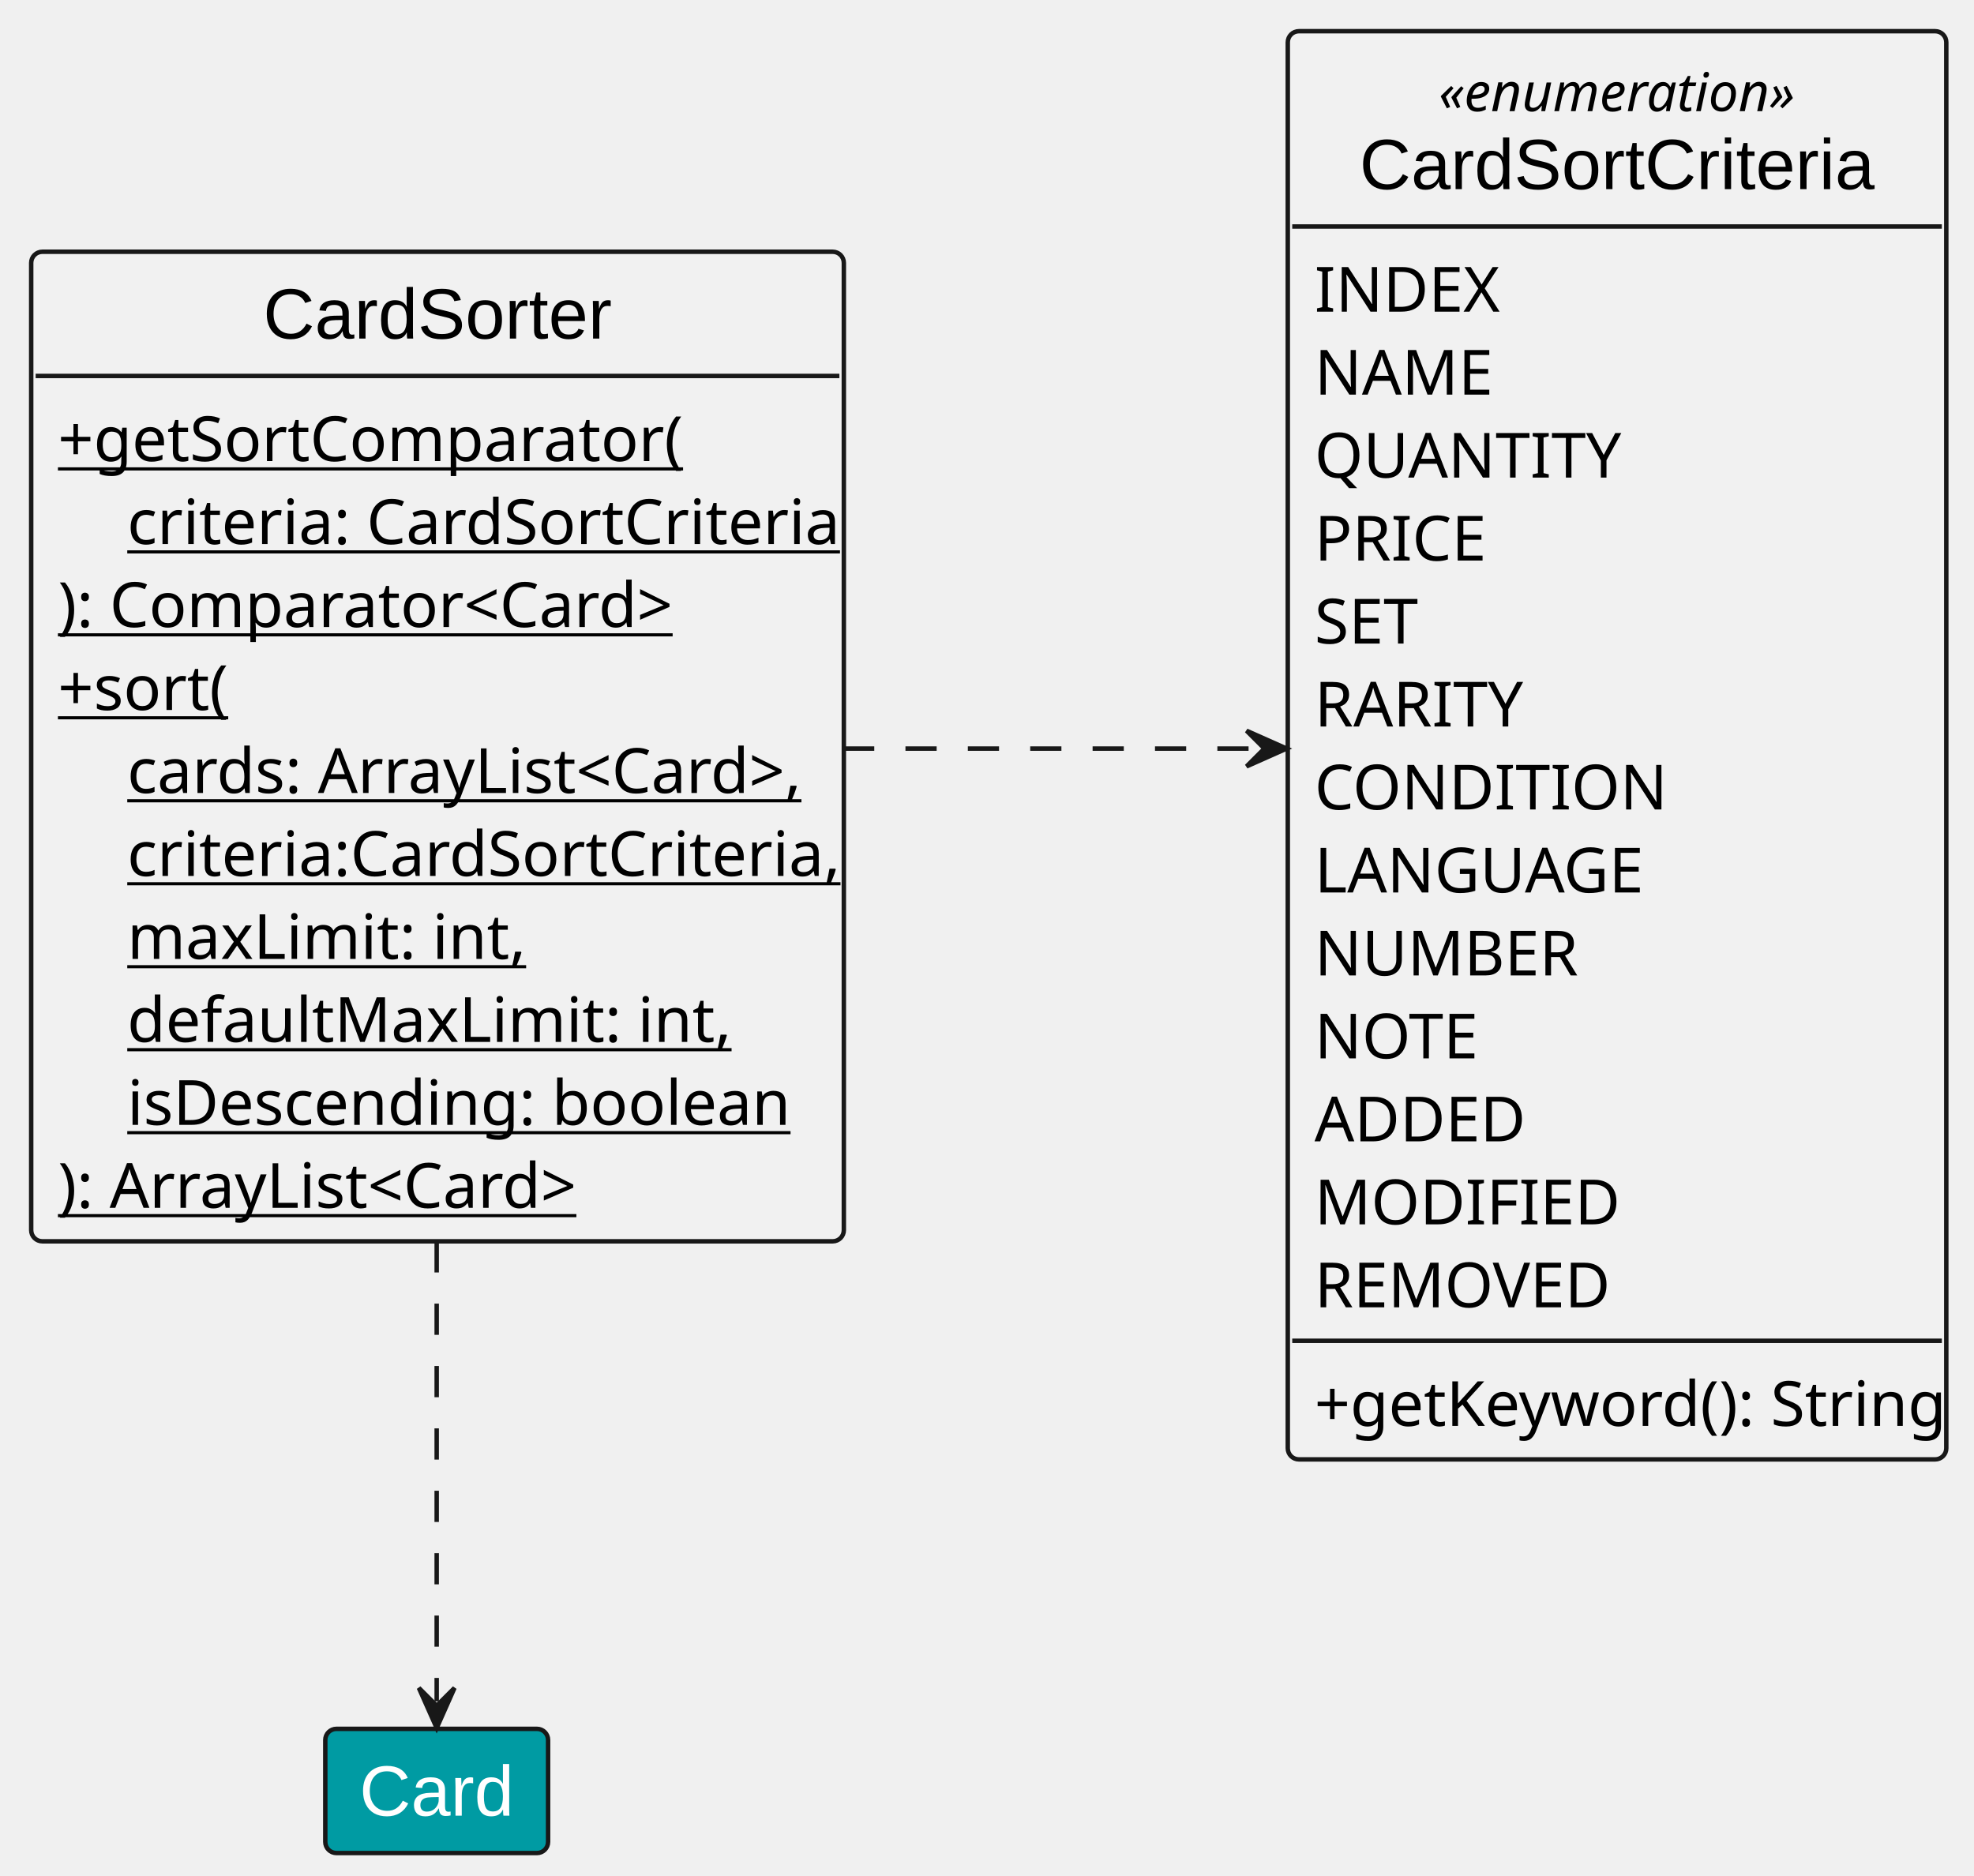
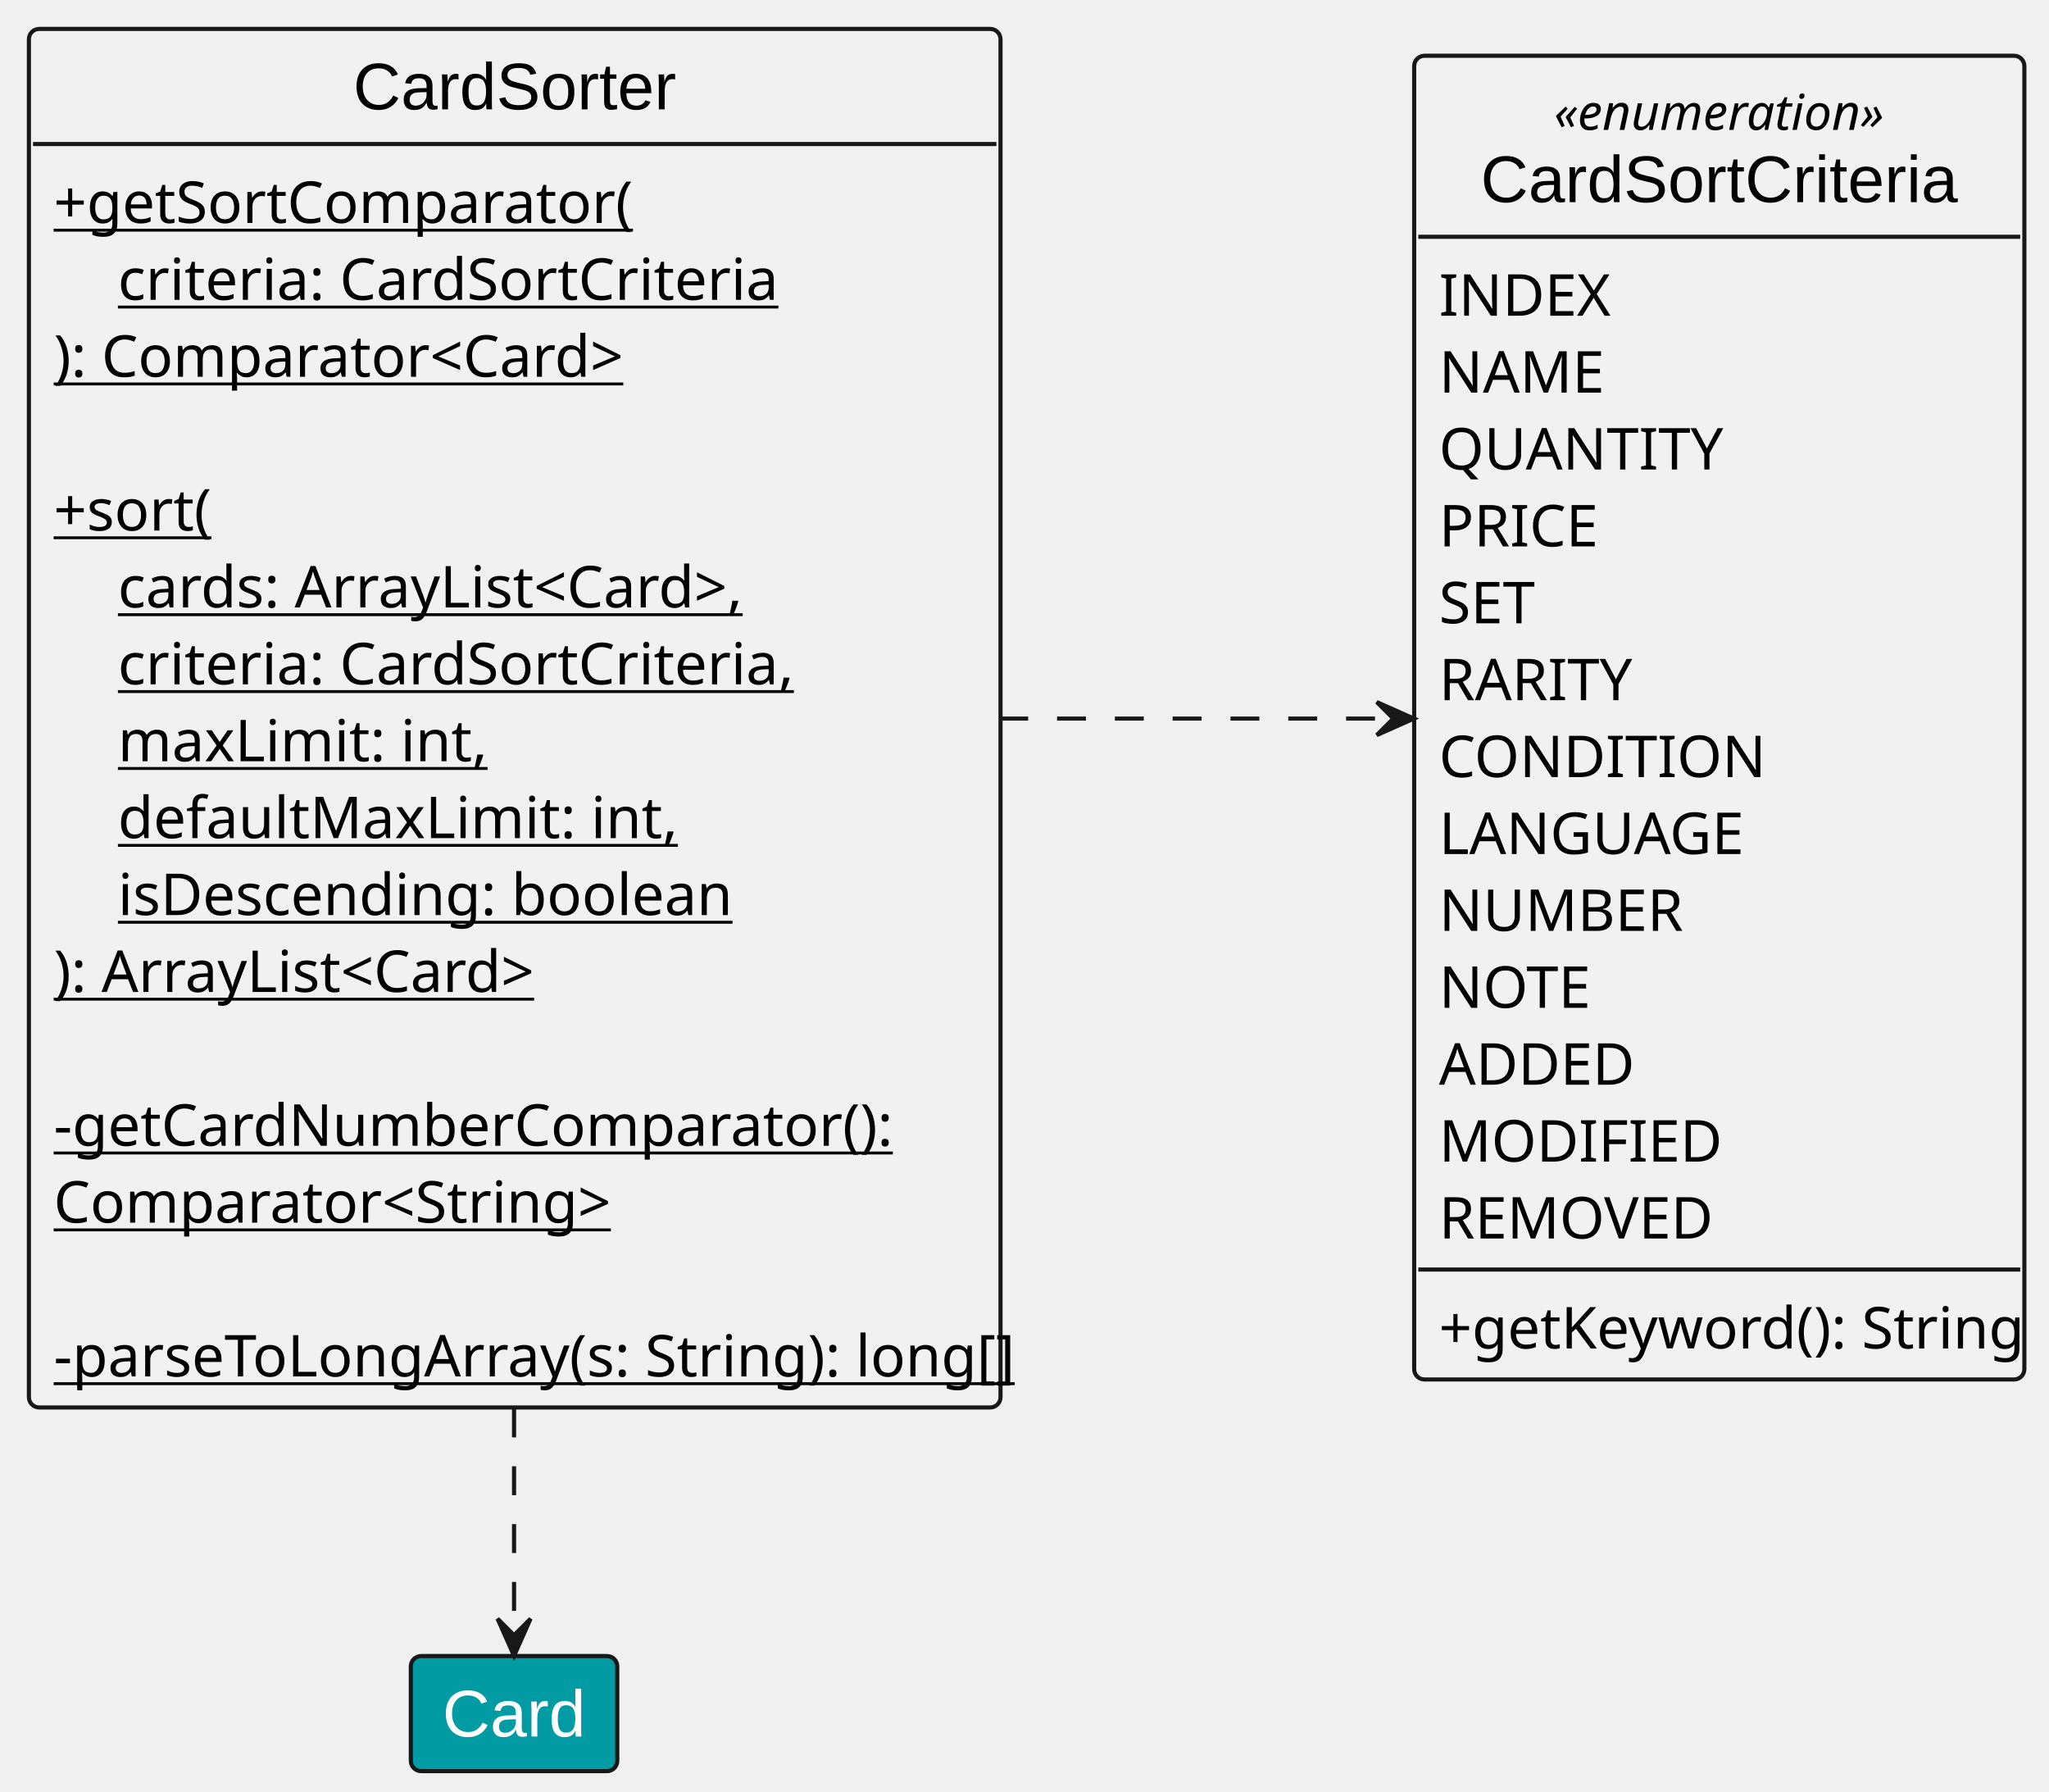
- <svg xmlns="http://www.w3.org/2000/svg" contentStyleType="text/css" data-diagram-type="CLASS" height="421px" preserveAspectRatio="none" style="width:443px;height:421px;background:#FFFFFF;" version="1.1" viewBox="0 0 443 421" width="443px" zoomAndPan="magnify">
+ <svg xmlns="http://www.w3.org/2000/svg" contentStyleType="text/css" data-diagram-type="CLASS" height="347.2px" preserveAspectRatio="none" style="width:397px;height:347px;background:#FFFFFF;" version="1.1" viewBox="0 0 397 347" width="397.6px" zoomAndPan="magnify">
  <defs />
  <g>
    <g class="entity" data-qualified-name="Card" data-source-line="7" id="ent0002">
-       <rect fill="#009BA3" height="27.875" rx="2.5" ry="2.5" style="stroke:#181818;stroke-width:1;" width="50" x="73" y="388" />
-       <text fill="#FFFFFF" font-family="Arial" font-size="16" lengthAdjust="spacing" textLength="34.68" x="80.66" y="407.484">Card</text>
+       <rect fill="#009BA3" height="22.3" rx="2" ry="2" style="stroke:#181818;stroke-width:0.8;" width="40" x="79.6" y="320.8" />
+       <text fill="#FFFFFF" font-family="Arial" font-size="12.8" lengthAdjust="spacing" textLength="27.744" x="85.728" y="336.387">Card</text>
    </g>
    <g class="entity" data-qualified-name="CardSorter" data-source-line="9" id="ent0003">
-       <rect fill="#F1F1F1" height="222.086" rx="2.5" ry="2.5" style="stroke:#181818;stroke-width:1;" width="182.372" x="7" y="56.5" />
-       <text fill="#000000" font-family="Arial" font-size="16" lengthAdjust="spacing" textLength="78.25" x="59.061" y="75.984">CardSorter</text>
-       <line style="stroke:#181818;stroke-width:1;" x1="8" x2="188.372" y1="84.375" y2="84.375" />
-       <text fill="#000000" font-family="sans-serif" font-size="14" lengthAdjust="spacing" text-decoration="underline" textLength="131.893" x="13" y="103.482">+getSortComparator(</text>
-       <text fill="#000000" font-family="sans-serif" font-size="14" lengthAdjust="spacing" text-decoration="underline" textLength="150.924" x="28.559" y="122.103">criteria: CardSortCriteria</text>
-       <text fill="#000000" font-family="sans-serif" font-size="14" lengthAdjust="spacing" text-decoration="underline" textLength="133.055" x="13" y="140.725">): Comparator&lt;Card&gt;</text>
-       <text fill="#000000" font-family="sans-serif" font-size="14" lengthAdjust="spacing" text-decoration="underline" textLength="36.176" x="13" y="159.346">+sort(</text>
-       <text fill="#000000" font-family="sans-serif" font-size="14" lengthAdjust="spacing" text-decoration="underline" textLength="147.834" x="28.559" y="177.967">cards: ArrayList&lt;Card&gt;,</text>
-       <text fill="#000000" font-family="sans-serif" font-size="14" lengthAdjust="spacing" text-decoration="underline" textLength="150.924" x="28.559" y="196.588">criteria:CardSortCriteria,</text>
-       <text fill="#000000" font-family="sans-serif" font-size="14" lengthAdjust="spacing" text-decoration="underline" textLength="82.462" x="28.559" y="215.209">maxLimit: int,</text>
-       <text fill="#000000" font-family="sans-serif" font-size="14" lengthAdjust="spacing" text-decoration="underline" textLength="124.496" x="28.559" y="233.83">defaultMaxLimit: int,</text>
-       <text fill="#000000" font-family="sans-serif" font-size="14" lengthAdjust="spacing" text-decoration="underline" textLength="141.654" x="28.559" y="252.451">isDescending: boolean</text>
-       <text fill="#000000" font-family="sans-serif" font-size="14" lengthAdjust="spacing" text-decoration="underline" textLength="114.372" x="13" y="271.072">): ArrayList&lt;Card&gt;</text>
+       <rect fill="#F1F1F1" height="267.05" rx="2" ry="2" style="stroke:#181818;stroke-width:0.8;" width="188.253" x="5.6" y="5.6" />
+       <text fill="#000000" font-family="Arial" font-size="12.8" lengthAdjust="spacing" textLength="62.6" x="68.427" y="21.188">CardSorter</text>
+       <line style="stroke:#181818;stroke-width:0.8;" x1="6.4" x2="193.053" y1="27.9" y2="27.9" />
+       <text fill="#000000" font-family="sans-serif" font-size="11.2" lengthAdjust="spacing" text-decoration="underline" textLength="105.514" x="10.4" y="43.186">+getSortComparator(</text>
+       <text fill="#000000" font-family="sans-serif" font-size="11.2" lengthAdjust="spacing" text-decoration="underline" textLength="120.739" x="22.847" y="58.083">criteria: CardSortCriteria</text>
+       <text fill="#000000" font-family="sans-serif" font-size="11.2" lengthAdjust="spacing" text-decoration="underline" textLength="106.444" x="10.4" y="72.98">): Comparator&lt;Card&gt;</text>
+       <text fill="#000000" font-family="sans-serif" font-size="11.2" lengthAdjust="spacing" textLength="3.112" x="10.4" y="87.877"> </text>
+       <text fill="#000000" font-family="sans-serif" font-size="11.2" lengthAdjust="spacing" text-decoration="underline" textLength="28.941" x="10.4" y="102.773">+sort(</text>
+       <text fill="#000000" font-family="sans-serif" font-size="11.2" lengthAdjust="spacing" text-decoration="underline" textLength="118.267" x="22.847" y="117.67">cards: ArrayList&lt;Card&gt;,</text>
+       <text fill="#000000" font-family="sans-serif" font-size="11.2" lengthAdjust="spacing" text-decoration="underline" textLength="123.851" x="22.847" y="132.567">criteria: CardSortCriteria,</text>
+       <text fill="#000000" font-family="sans-serif" font-size="11.2" lengthAdjust="spacing" text-decoration="underline" textLength="65.969" x="22.847" y="147.464">maxLimit: int,</text>
+       <text fill="#000000" font-family="sans-serif" font-size="11.2" lengthAdjust="spacing" text-decoration="underline" textLength="99.597" x="22.847" y="162.361">defaultMaxLimit: int,</text>
+       <text fill="#000000" font-family="sans-serif" font-size="11.2" lengthAdjust="spacing" text-decoration="underline" textLength="113.323" x="22.847" y="177.258">isDescending: boolean</text>
+       <text fill="#000000" font-family="sans-serif" font-size="11.2" lengthAdjust="spacing" text-decoration="underline" textLength="91.498" x="10.4" y="192.155">): ArrayList&lt;Card&gt;</text>
+       <text fill="#000000" font-family="sans-serif" font-size="11.2" lengthAdjust="spacing" textLength="3.112" x="10.4" y="207.052"> </text>
+       <text fill="#000000" font-family="sans-serif" font-size="11.2" lengthAdjust="spacing" text-decoration="underline" textLength="153.114" x="10.4" y="221.948">-getCardNumberComparator():</text>
+       <text fill="#000000" font-family="sans-serif" font-size="11.2" lengthAdjust="spacing" text-decoration="underline" textLength="101.473" x="10.4" y="236.845">Comparator&lt;String&gt;</text>
+       <text fill="#000000" font-family="sans-serif" font-size="11.2" lengthAdjust="spacing" textLength="3.112" x="10.4" y="251.742"> </text>
+       <text fill="#000000" font-family="sans-serif" font-size="11.2" lengthAdjust="spacing" text-decoration="underline" textLength="178.653" x="10.4" y="266.639">-parseToLongArray(s: String): long[]</text>
    </g>
-     <g class="entity" data-qualified-name="CardSortCriteria" data-source-line="15" id="ent0005">
-       <rect fill="#F1F1F1" height="320.531" rx="2.5" ry="2.5" style="stroke:#181818;stroke-width:1;" width="147.782" x="289" y="7" />
-       <text fill="#000000" font-family="sans-serif" font-size="12" font-style="italic" lengthAdjust="spacing" textLength="80.057" x="322.863" y="24.949">«enumeration»</text>
-       <text fill="#000000" font-family="Arial" font-size="16" lengthAdjust="spacing" textLength="115.586" x="305.098" y="42.445">CardSortCriteria</text>
-       <line style="stroke:#181818;stroke-width:1;" x1="290" x2="435.782" y1="50.836" y2="50.836" />
-       <text fill="#000000" font-family="sans-serif" font-size="14" lengthAdjust="spacing" textLength="42.786" x="295" y="69.943">INDEX</text>
-       <text fill="#000000" font-family="sans-serif" font-size="14" lengthAdjust="spacing" textLength="40.448" x="295" y="88.564">NAME</text>
-       <text fill="#000000" font-family="sans-serif" font-size="14" lengthAdjust="spacing" textLength="70.779" x="295" y="107.186">QUANTITY</text>
-       <text fill="#000000" font-family="sans-serif" font-size="14" lengthAdjust="spacing" textLength="42.786" x="295" y="125.807">PRICE</text>
-       <text fill="#000000" font-family="sans-serif" font-size="14" lengthAdjust="spacing" textLength="27.227" x="295" y="144.428">SET</text>
-       <text fill="#000000" font-family="sans-serif" font-size="14" lengthAdjust="spacing" textLength="51.338" x="295" y="163.049">RARITY</text>
-       <text fill="#000000" font-family="sans-serif" font-size="14" lengthAdjust="spacing" textLength="78.552" x="295" y="181.67">CONDITION</text>
-       <text fill="#000000" font-family="sans-serif" font-size="14" lengthAdjust="spacing" textLength="77.8" x="295" y="200.291">LANGUAGE</text>
-       <text fill="#000000" font-family="sans-serif" font-size="14" lengthAdjust="spacing" textLength="60.669" x="295" y="218.912">NUMBER</text>
-       <text fill="#000000" font-family="sans-serif" font-size="14" lengthAdjust="spacing" textLength="38.89" x="295" y="237.533">NOTE</text>
-       <text fill="#000000" font-family="sans-serif" font-size="14" lengthAdjust="spacing" textLength="49.007" x="295" y="256.154">ADDED</text>
-       <text fill="#000000" font-family="sans-serif" font-size="14" lengthAdjust="spacing" textLength="68.441" x="295" y="274.775">MODIFIED</text>
-       <text fill="#000000" font-family="sans-serif" font-size="14" lengthAdjust="spacing" textLength="70.786" x="295" y="293.397">REMOVED</text>
-       <line style="stroke:#181818;stroke-width:1;" x1="290" x2="435.782" y1="300.91" y2="300.91" />
-       <text fill="#000000" font-family="sans-serif" font-size="14" lengthAdjust="spacing" textLength="135.782" x="295" y="320.018">+getKeyword(): String</text>
+     <g class="entity" data-qualified-name="CardSortCriteria" data-source-line="20" id="ent0005">
+       <rect fill="#F1F1F1" height="256.425" rx="2" ry="2" style="stroke:#181818;stroke-width:0.8;" width="118.226" x="274" y="10.8" />
+       <text fill="#000000" font-family="sans-serif" font-size="9.6" font-style="italic" lengthAdjust="spacing" textLength="64.045" x="301.09" y="25.159">«enumeration»</text>
+       <text fill="#000000" font-family="Arial" font-size="12.8" lengthAdjust="spacing" textLength="92.469" x="286.878" y="39.156">CardSortCriteria</text>
+       <line style="stroke:#181818;stroke-width:0.8;" x1="274.8" x2="391.426" y1="45.869" y2="45.869" />
+       <text fill="#000000" font-family="sans-serif" font-size="11.2" lengthAdjust="spacing" textLength="34.229" x="278.8" y="61.155">INDEX</text>
+       <text fill="#000000" font-family="sans-serif" font-size="11.2" lengthAdjust="spacing" textLength="32.359" x="278.8" y="76.052">NAME</text>
+       <text fill="#000000" font-family="sans-serif" font-size="11.2" lengthAdjust="spacing" textLength="56.623" x="278.8" y="90.948">QUANTITY</text>
+       <text fill="#000000" font-family="sans-serif" font-size="11.2" lengthAdjust="spacing" textLength="34.229" x="278.8" y="105.845">PRICE</text>
+       <text fill="#000000" font-family="sans-serif" font-size="11.2" lengthAdjust="spacing" textLength="21.782" x="278.8" y="120.742">SET</text>
+       <text fill="#000000" font-family="sans-serif" font-size="11.2" lengthAdjust="spacing" textLength="41.07" x="278.8" y="135.639">RARITY</text>
+       <text fill="#000000" font-family="sans-serif" font-size="11.2" lengthAdjust="spacing" textLength="62.841" x="278.8" y="150.536">CONDITION</text>
+       <text fill="#000000" font-family="sans-serif" font-size="11.2" lengthAdjust="spacing" textLength="62.24" x="278.8" y="165.433">LANGUAGE</text>
+       <text fill="#000000" font-family="sans-serif" font-size="11.2" lengthAdjust="spacing" textLength="48.535" x="278.8" y="180.33">NUMBER</text>
+       <text fill="#000000" font-family="sans-serif" font-size="11.2" lengthAdjust="spacing" textLength="31.112" x="278.8" y="195.227">NOTE</text>
+       <text fill="#000000" font-family="sans-serif" font-size="11.2" lengthAdjust="spacing" textLength="39.206" x="278.8" y="210.123">ADDED</text>
+       <text fill="#000000" font-family="sans-serif" font-size="11.2" lengthAdjust="spacing" textLength="54.753" x="278.8" y="225.02">MODIFIED</text>
+       <text fill="#000000" font-family="sans-serif" font-size="11.2" lengthAdjust="spacing" textLength="56.629" x="278.8" y="239.917">REMOVED</text>
+       <line style="stroke:#181818;stroke-width:0.8;" x1="274.8" x2="391.426" y1="245.928" y2="245.928" />
+       <text fill="#000000" font-family="sans-serif" font-size="11.2" lengthAdjust="spacing" textLength="108.626" x="278.8" y="261.214">+getKeyword(): String</text>
    </g>
-     <g class="link" data-entity-1="ent0003" data-entity-2="ent0002" data-link-type="dependency" data-source-line="14" id="lnk4">
-       <path codeLine="14" d="M98,278.57 C98,321.66 98,359.87 98,381.82" fill="none" id="CardSorter-to-Card" style="stroke:#181818;stroke-width:1;stroke-dasharray:7,7;" />
-       <polygon fill="#181818" points="98,387.82,102,378.82,98,382.82,94,378.82,98,387.82" style="stroke:#181818;stroke-width:1;" />
+     <g class="link" data-entity-1="ent0003" data-entity-2="ent0002" data-link-type="dependency" data-source-line="19" id="lnk4">
+       <path codeLine="19" d="M99.6,272.84 C99.6,292.712 99.6,305.28 99.6,315.968" fill="none" id="CardSorter-to-Card" style="stroke:#181818;stroke-width:0.8;stroke-dasharray:5.6,5.6;" />
+       <polygon fill="#181818" points="99.6,320.768,102.8,313.568,99.6,316.768,96.4,313.568,99.6,320.768" style="stroke:#181818;stroke-width:0.8;" />
    </g>
-     <g class="link" data-entity-1="ent0003" data-entity-2="ent0005" data-link-type="dependency" data-source-line="15" id="lnk6">
-       <path codeLine="15" d="M189.2,168 C221.69,168 251.86,168 282.75,168" fill="none" id="CardSorter-to-CardSortCriteria" style="stroke:#181818;stroke-width:1;stroke-dasharray:7,7;" />
-       <polygon fill="#181818" points="288.75,168,279.75,164,283.75,168,279.75,172,288.75,168" style="stroke:#181818;stroke-width:1;" />
+     <g class="link" data-entity-1="ent0003" data-entity-2="ent0005" data-link-type="dependency" data-source-line="20" id="lnk6">
+       <path codeLine="20" d="M193.608,139.2 C220.736,139.2 244.776,139.2 269.152,139.2" fill="none" id="CardSorter-to-CardSortCriteria" style="stroke:#181818;stroke-width:0.8;stroke-dasharray:5.6,5.6;" />
+       <polygon fill="#181818" points="273.952,139.2,266.752,136,269.952,139.2,266.752,142.4,273.952,139.2" style="stroke:#181818;stroke-width:0.8;" />
    </g>
  </g>
</svg>
